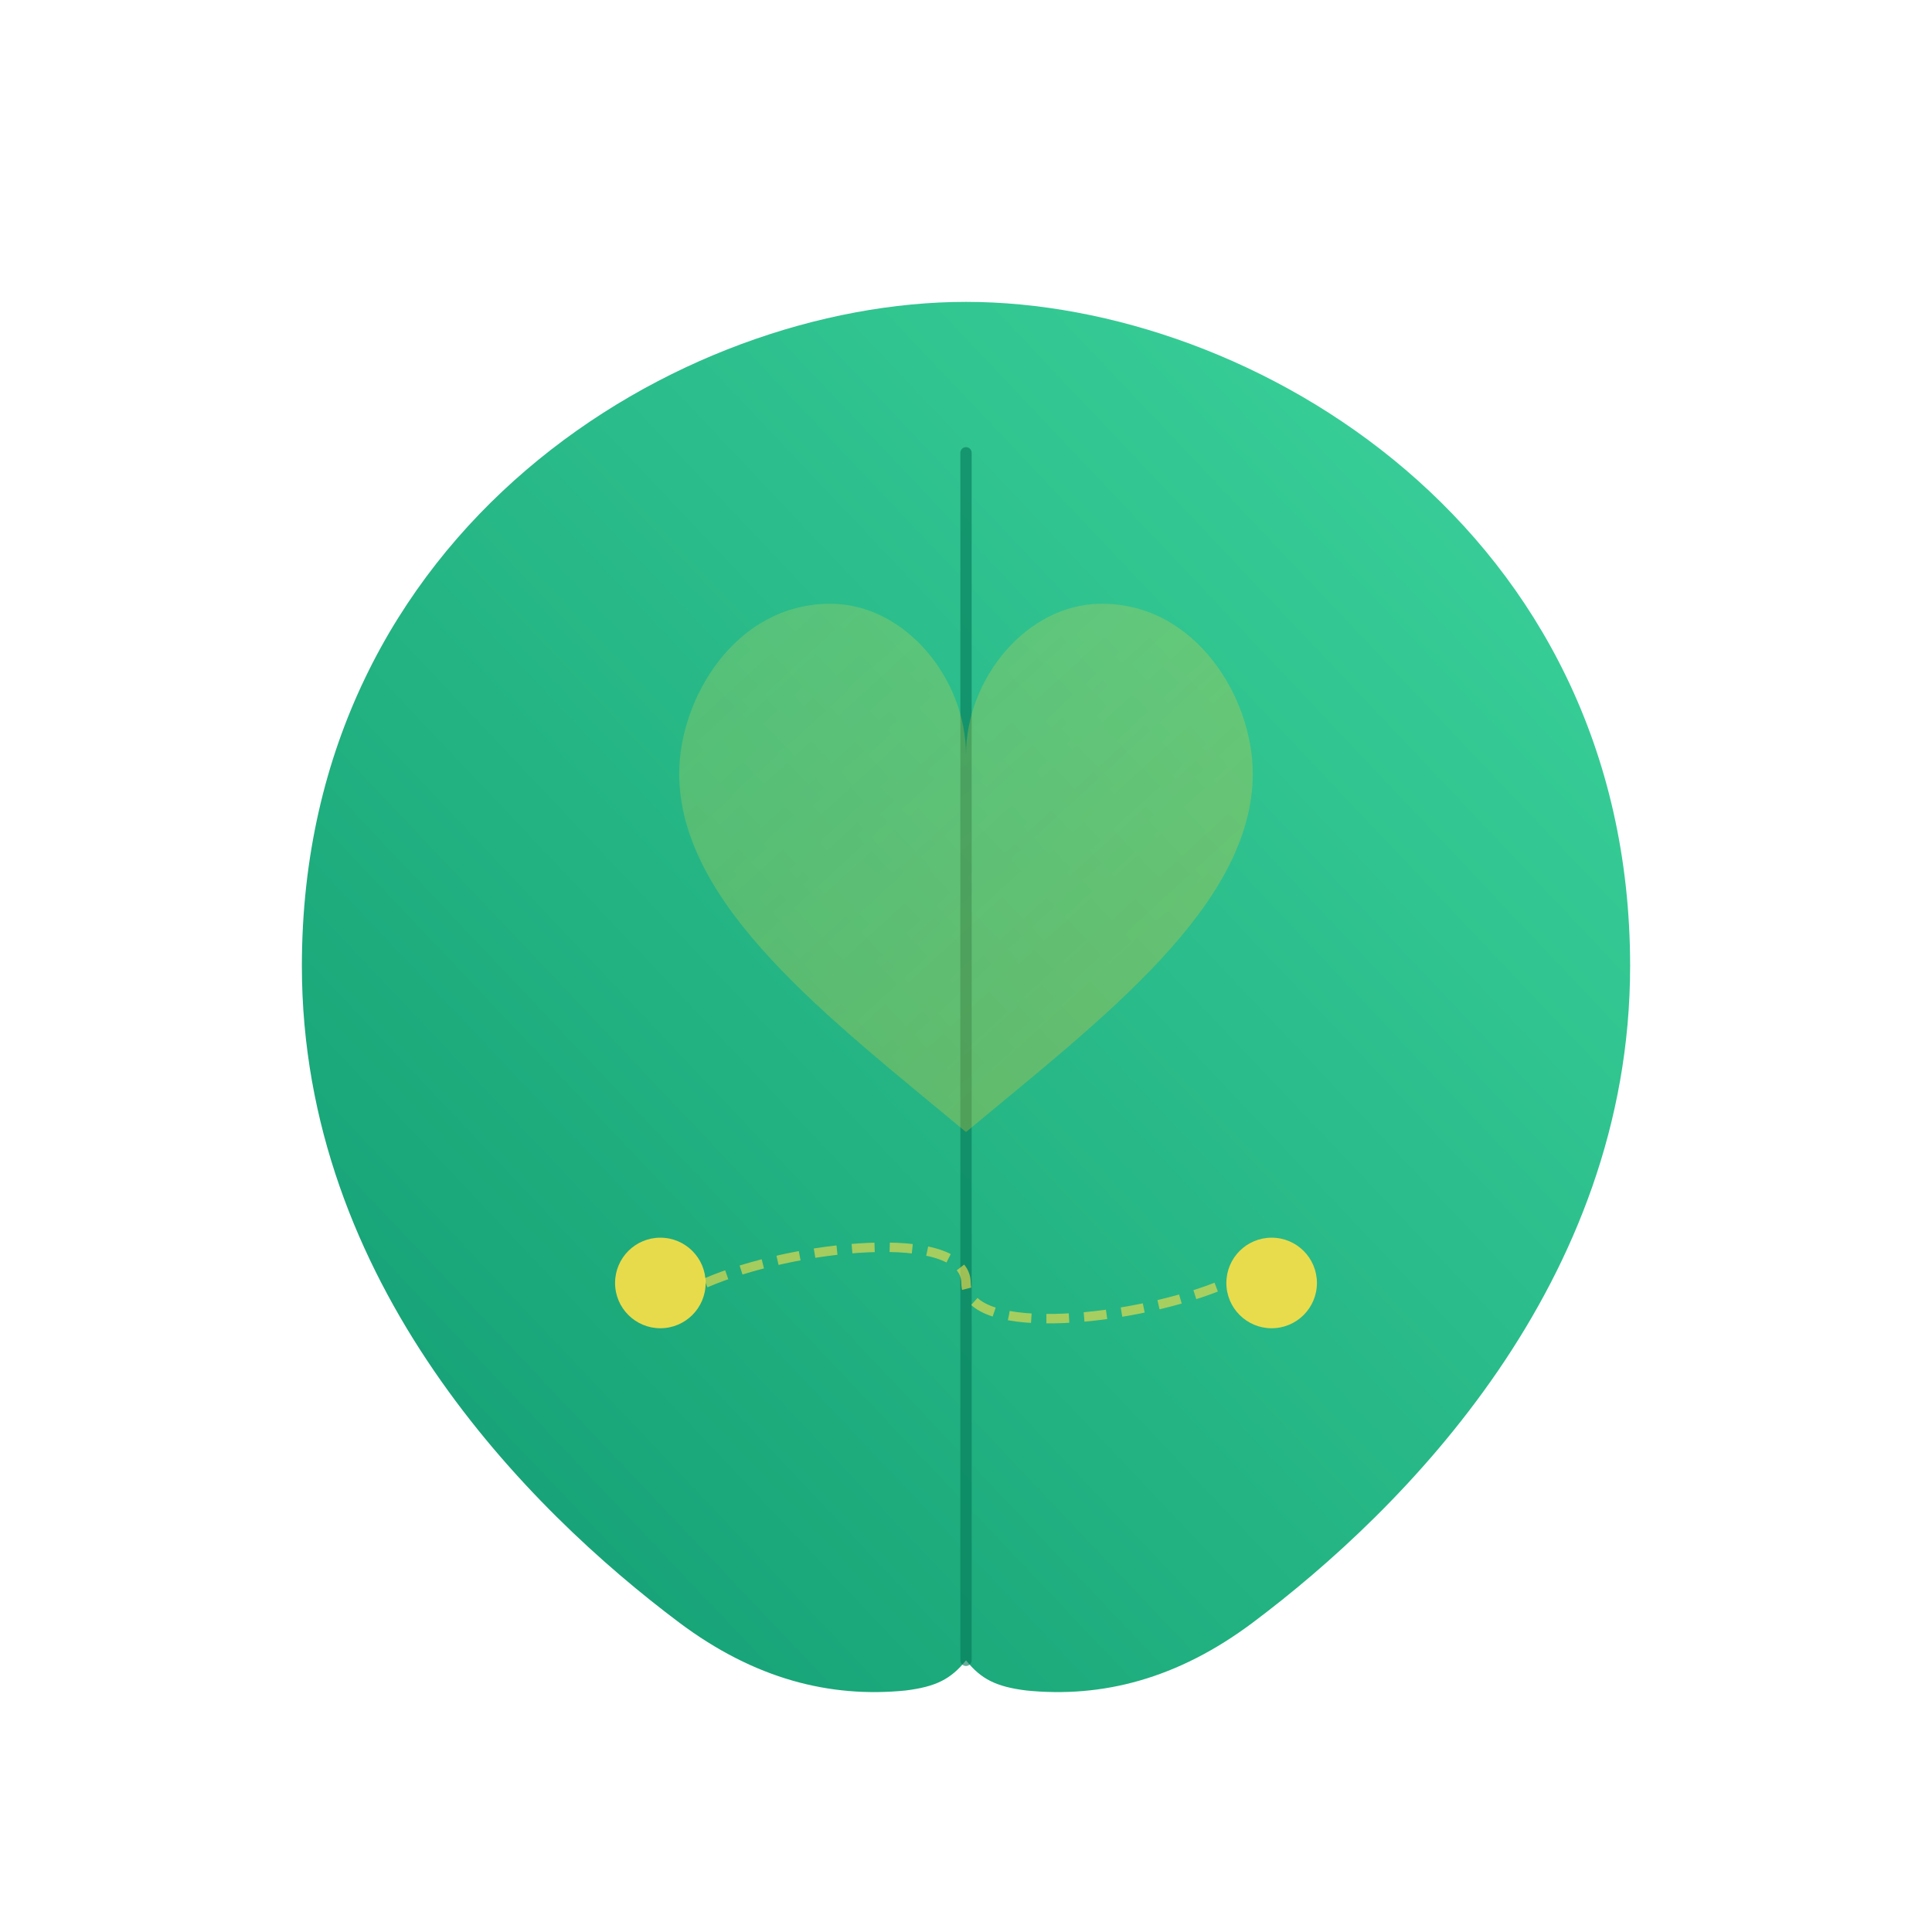
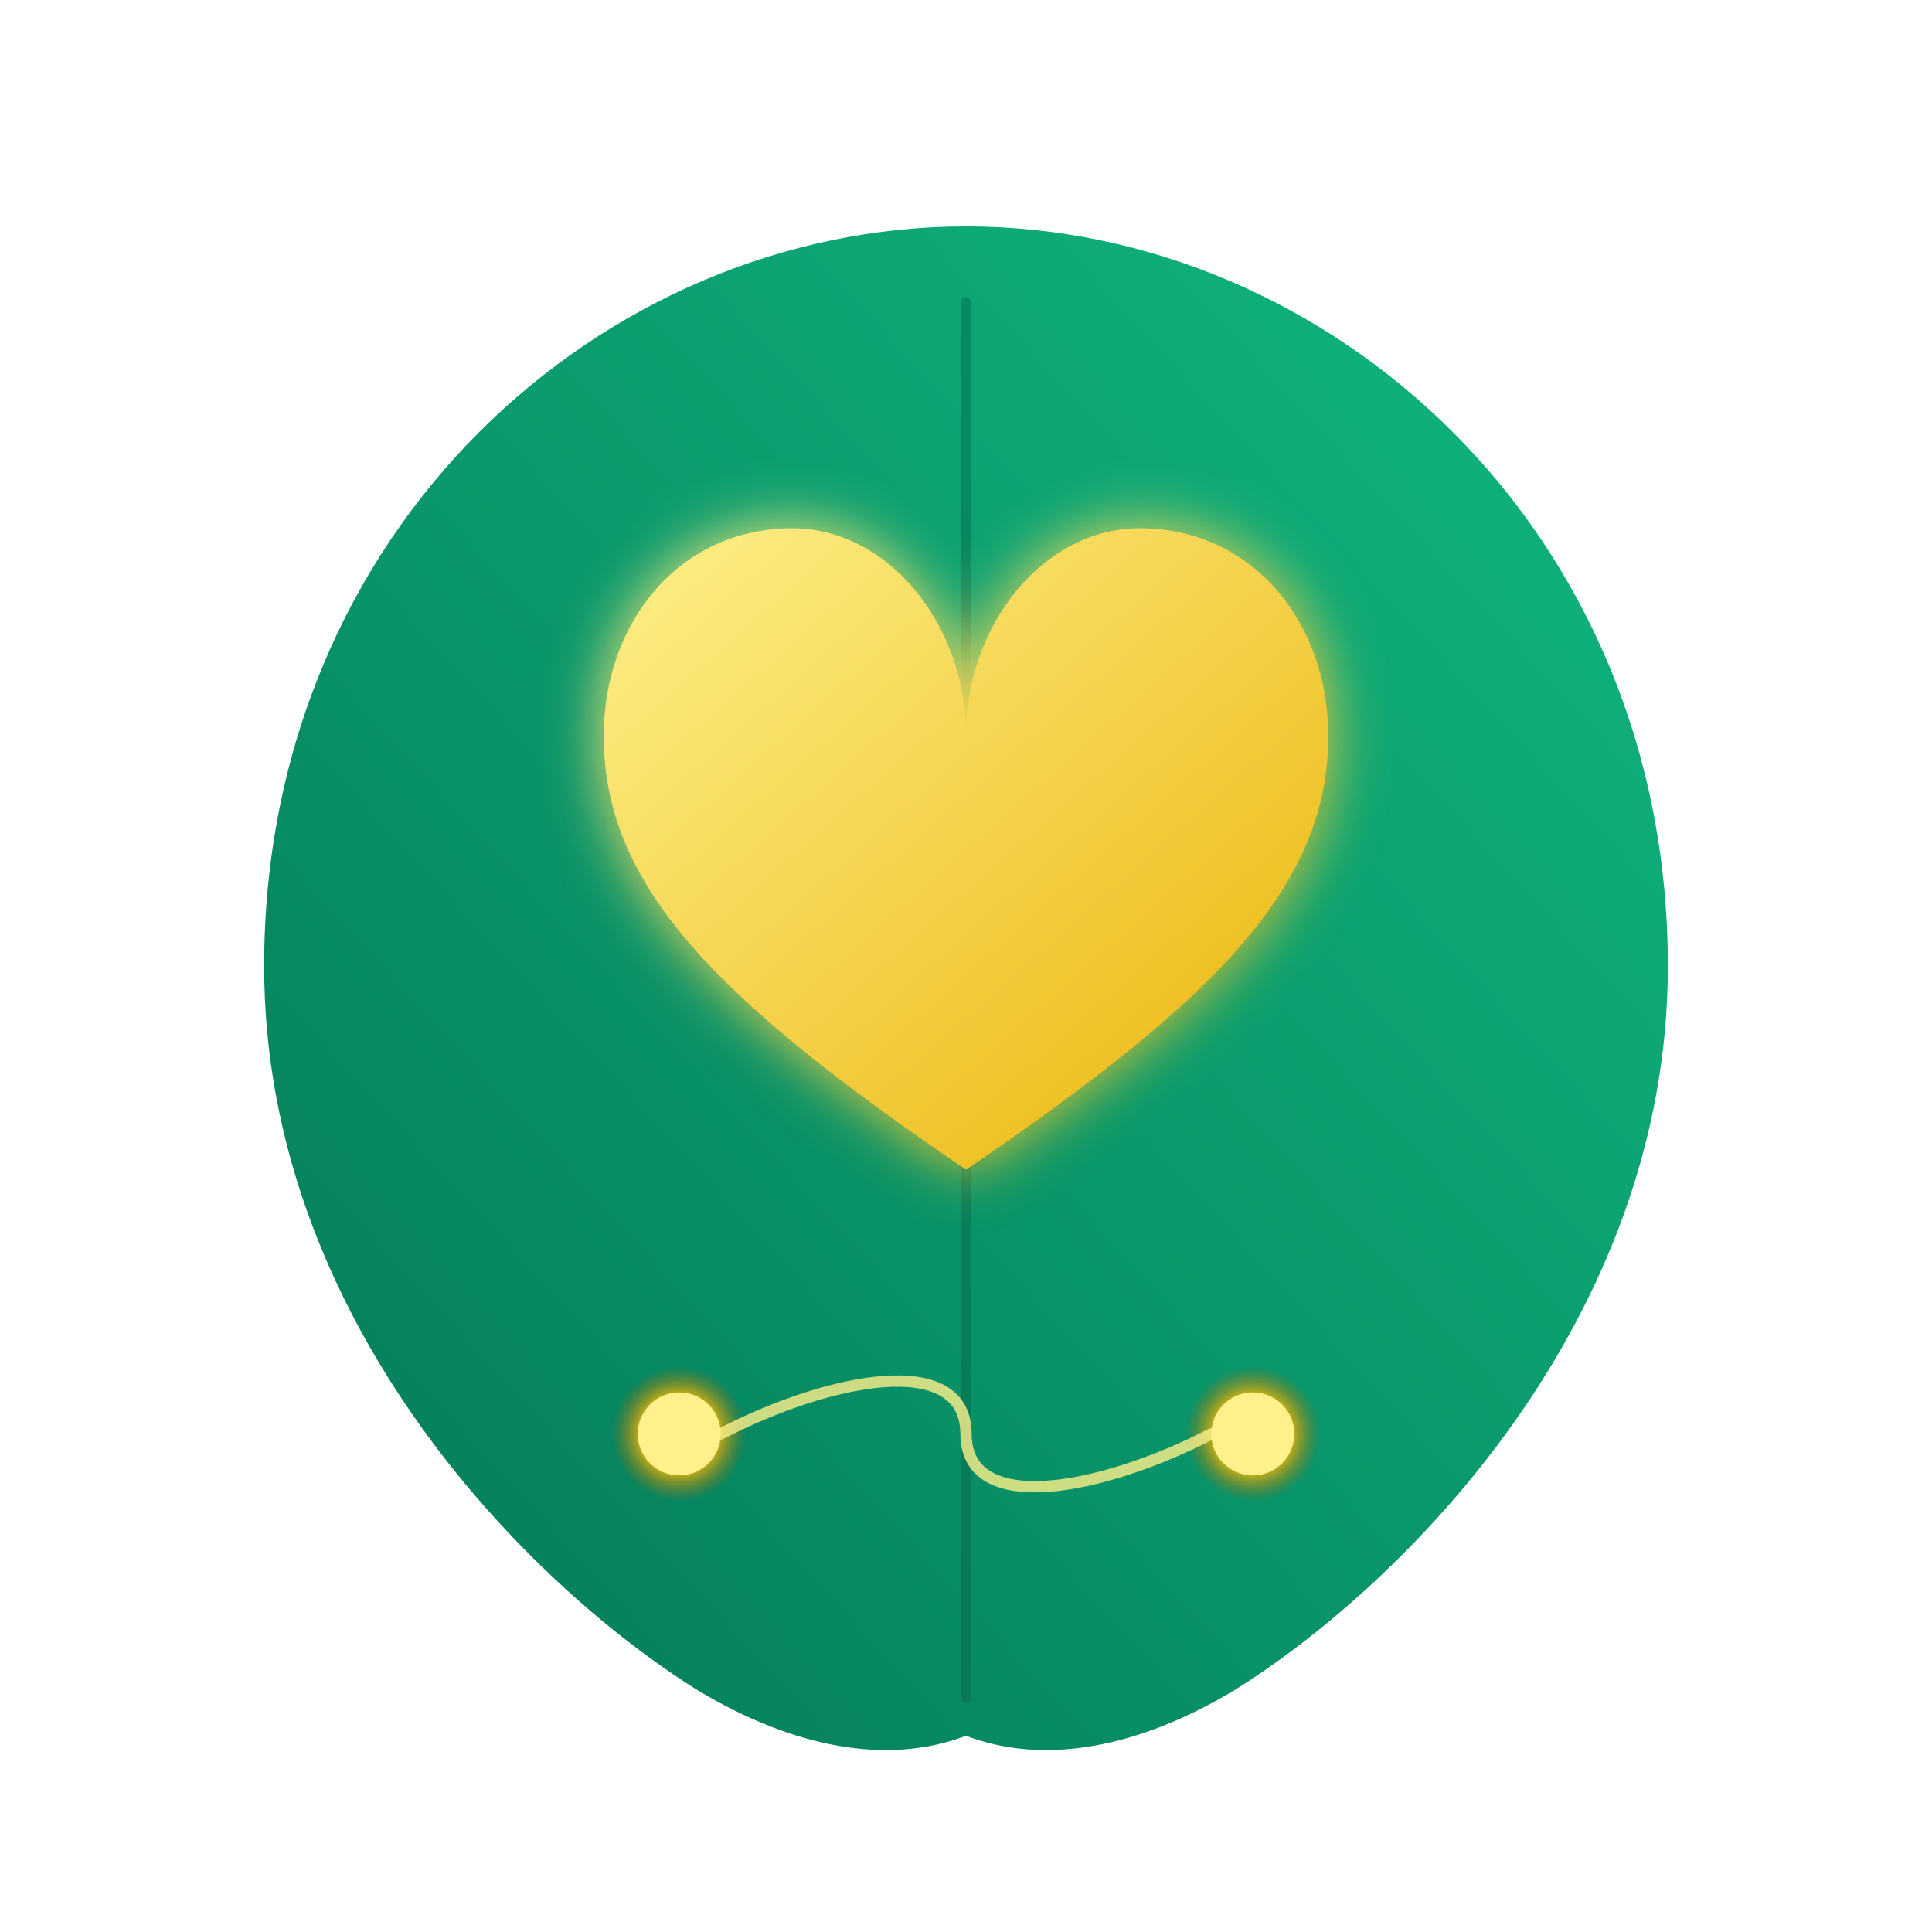
<svg xmlns="http://www.w3.org/2000/svg" viewBox="0 0 512 512" width="512" height="512">
  <defs>
    <linearGradient id="leafGrad" x1="0%" y1="100%" x2="100%" y2="0%">
-       <stop offset="0%" style="stop-color:#059669;stop-opacity:1" />
-       <stop offset="100%" style="stop-color:#34d399;stop-opacity:1" />
+       <stop offset="0%" style="stop-color:#047857;stop-opacity:1" />
+       <stop offset="100%" style="stop-color:#10b981;stop-opacity:1" />
    </linearGradient>
    <linearGradient id="heartGrad" x1="0%" y1="0%" x2="100%" y2="100%">
-       <stop offset="0%" style="stop-color:#fde047;stop-opacity:0.4" />
-       <stop offset="100%" style="stop-color:#fbbf24;stop-opacity:0.6" />
+       <stop offset="0%" style="stop-color:#fef08a;stop-opacity:1" />
+       <stop offset="100%" style="stop-color:#eab308;stop-opacity:1" />
    </linearGradient>
+     <radialGradient id="dotGlow" cx="50%" cy="50%" r="50%">
+       <stop offset="0%" style="stop-color:#fef08a;stop-opacity:1" />
+       <stop offset="60%" style="stop-color:#eab308;stop-opacity:0.8" />
+       <stop offset="100%" style="stop-color:#a16207;stop-opacity:0" />
+     </radialGradient>
+     <filter id="heartGlow" x="-20%" y="-20%" width="140%" height="140%">
+       <feGaussianBlur stdDeviation="8" result="blur" />
+       <feMerge>
+         <feMergeNode in="blur" />
+         <feMergeNode in="SourceGraphic" />
+       </feMerge>
+     </filter>
  </defs>
-   <path d="M256 80 C 180 80, 80 140, 80 256 C 80 340, 140 400, 180 430 C 200 445, 220 450, 240 448 C 248 447, 252 445, 256 440 C 260 445, 264 447, 272 448 C 292 450, 312 445, 332 430 C 372 400, 432 340, 432 256 C 432 140, 332 80, 256 80 Z" fill="url(#leafGrad)" opacity="0.95" />
-   <path d="M256 120 C 256 120, 256 200, 256 440" stroke="#047857" stroke-width="3" fill="none" stroke-linecap="round" opacity="0.6" />
-   <path d="M256 200 C 256 180, 240 160, 220 160 C 195 160, 180 185, 180 205 C 180 240, 220 270, 256 300 C 292 270, 332 240, 332 205 C 332 185, 317 160, 292 160 C 272 160, 256 180, 256 200 Z" fill="url(#heartGrad)" opacity="0.5" />
-   <circle cx="175" cy="340" r="12" fill="#fde047" opacity="0.9" />
-   <circle cx="337" cy="340" r="12" fill="#fde047" opacity="0.9" />
-   <path d="M187 340 C 210 330, 256 325, 256 340 C 256 355, 302 350, 325 340" stroke="#fde047" stroke-width="2.5" fill="none" opacity="0.6" stroke-dasharray="6,4" />
+   <path d="M256 60 C 160 60, 70 140, 70 256 C 70 350, 140 420, 185 448 C 210 463, 235 468, 256 460 C 277 468, 302 463, 327 448 C 372 420, 442 350, 442 256 C 442 140, 352 60, 256 60 Z" fill="url(#leafGrad)" />
+   <path d="M256 80 C 256 80, 256 200, 256 450" stroke="#065f46" stroke-width="2.5" fill="none" stroke-linecap="round" opacity="0.4" />
+   <g filter="url(#heartGlow)">
+     <path d="M256 195 C 256 165, 235 140, 210 140 C 180 140, 160 165, 160 195 C 160 235, 190 265, 256 310 C 322 265, 352 235, 352 195 C 352 165, 332 140, 302 140 C 277 140, 256 165, 256 195 Z" fill="url(#heartGrad)" />
+   </g>
+   <circle cx="180" cy="380" r="18" fill="url(#dotGlow)" />
+   <circle cx="180" cy="380" r="11" fill="#fef08a" />
+   <circle cx="332" cy="380" r="18" fill="url(#dotGlow)" />
+   <circle cx="332" cy="380" r="11" fill="#fef08a" />
+   <path d="M191 380 C 220 365, 256 358, 256 380 C 256 402, 292 395, 321 380" stroke="#fef08a" stroke-width="3" fill="none" stroke-linecap="round" opacity="0.8" />
</svg>
